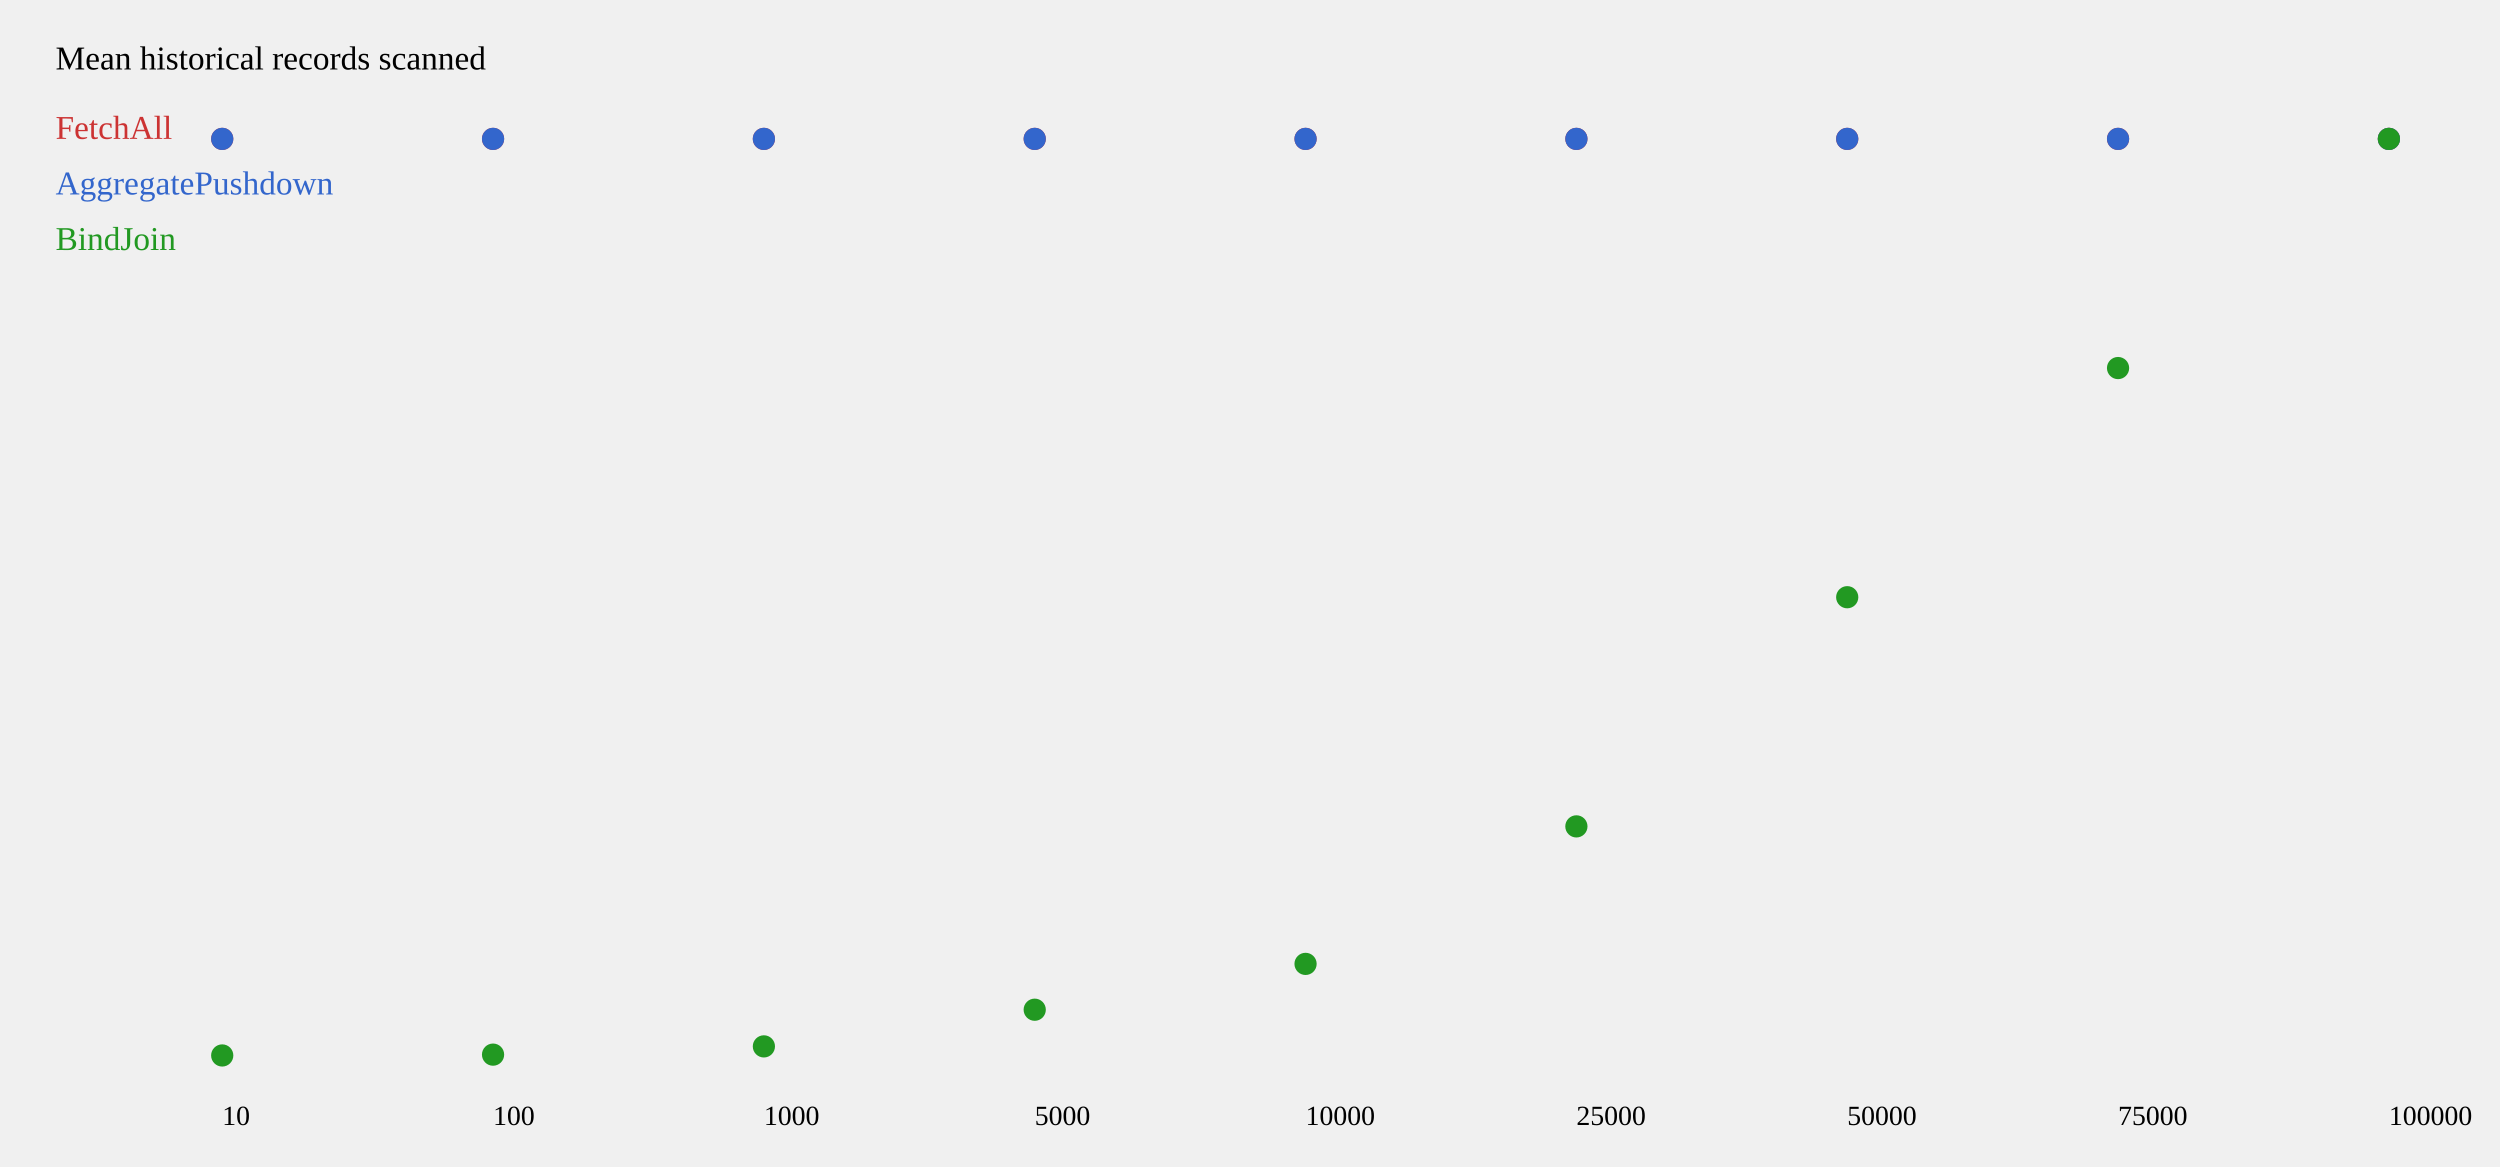
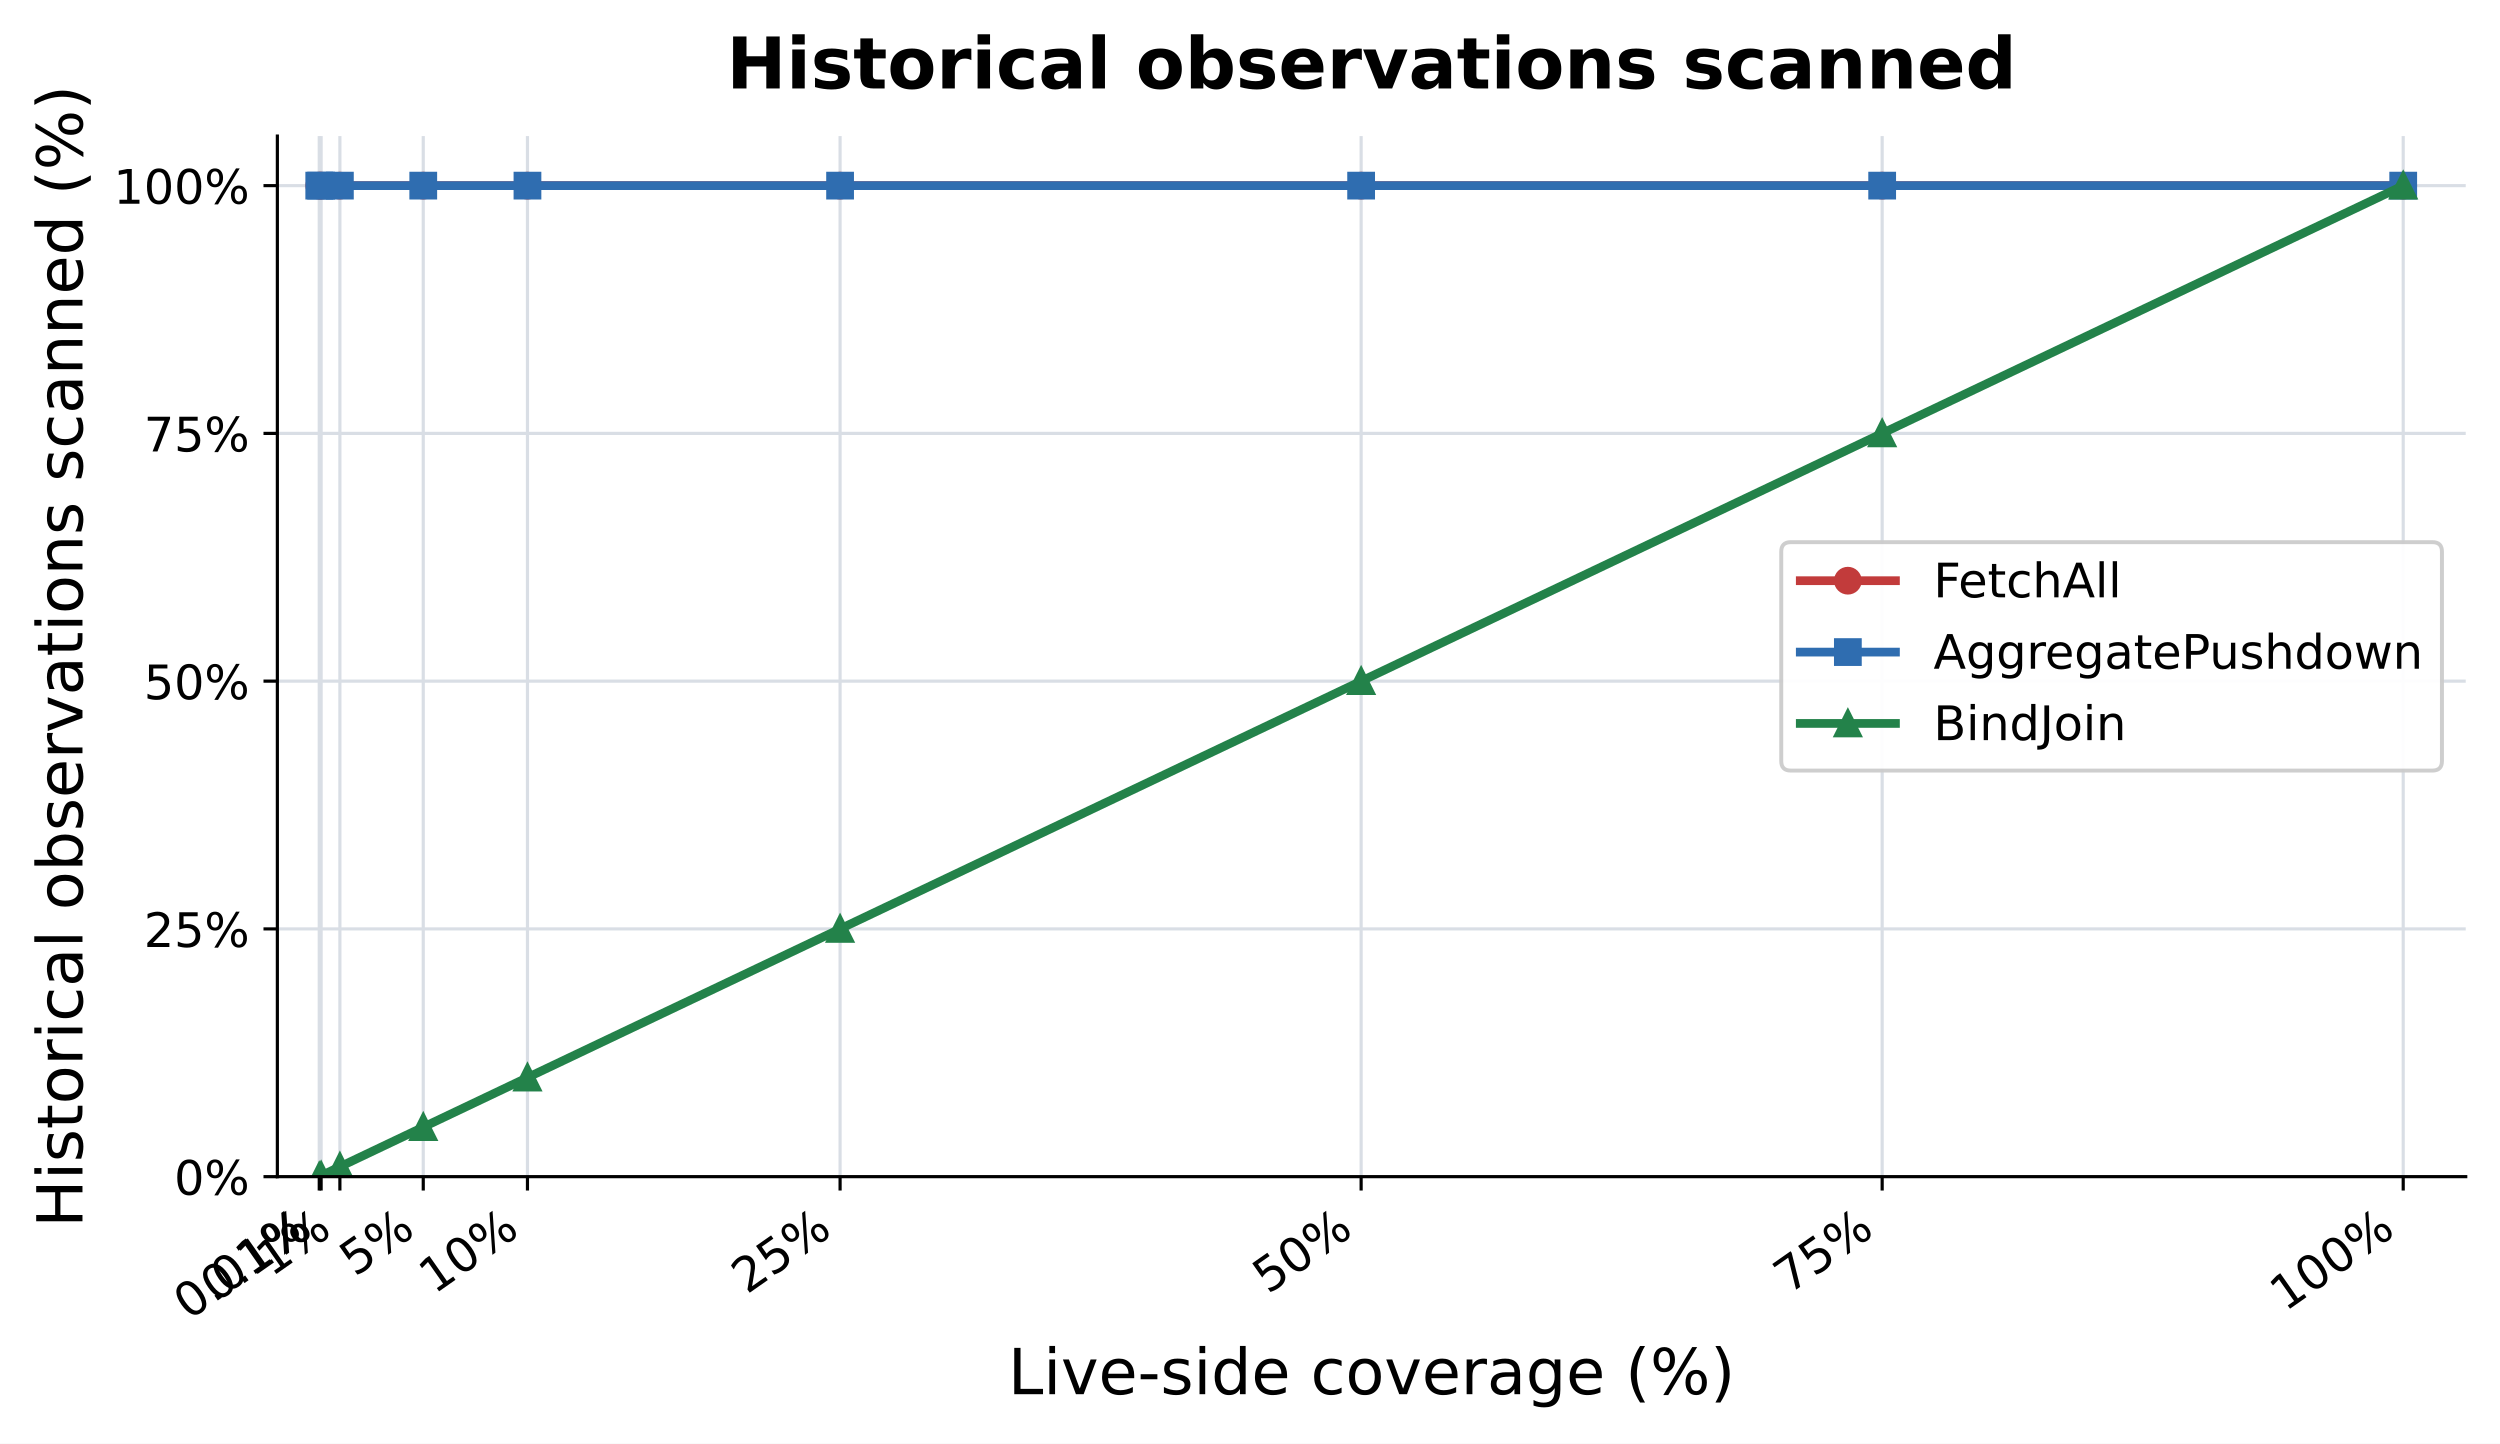
- <svg xmlns="http://www.w3.org/2000/svg" width="900" height="420">
-   <text x="20" y="25">Mean historical records scanned</text>
-   <text x="80" y="405" font-size="10">10</text>
-   <circle cx="80" cy="50" r="4" fill="#c33" />
-   <circle cx="80" cy="50" r="4" fill="#36c" />
-   <circle cx="80" cy="379.967" r="4" fill="#292" />
-   <text x="177.5" y="405" font-size="10">100</text>
-   <circle cx="177.5" cy="50" r="4" fill="#c33" />
-   <circle cx="177.5" cy="50" r="4" fill="#36c" />
-   <circle cx="177.5" cy="379.67" r="4" fill="#292" />
-   <text x="275" y="405" font-size="10">1000</text>
-   <circle cx="275" cy="50" r="4" fill="#c33" />
-   <circle cx="275" cy="50" r="4" fill="#36c" />
-   <circle cx="275" cy="376.7" r="4" fill="#292" />
-   <text x="372.5" y="405" font-size="10">5000</text>
-   <circle cx="372.5" cy="50" r="4" fill="#c33" />
-   <circle cx="372.5" cy="50" r="4" fill="#36c" />
-   <circle cx="372.5" cy="363.5" r="4" fill="#292" />
-   <text x="470" y="405" font-size="10">10000</text>
-   <circle cx="470" cy="50" r="4" fill="#c33" />
-   <circle cx="470" cy="50" r="4" fill="#36c" />
-   <circle cx="470" cy="347" r="4" fill="#292" />
-   <text x="567.5" y="405" font-size="10">25000</text>
-   <circle cx="567.5" cy="50" r="4" fill="#c33" />
-   <circle cx="567.5" cy="50" r="4" fill="#36c" />
-   <circle cx="567.5" cy="297.5" r="4" fill="#292" />
-   <text x="665" y="405" font-size="10">50000</text>
-   <circle cx="665" cy="50" r="4" fill="#c33" />
-   <circle cx="665" cy="50" r="4" fill="#36c" />
-   <circle cx="665" cy="215" r="4" fill="#292" />
-   <text x="762.5" y="405" font-size="10">75000</text>
-   <circle cx="762.5" cy="50" r="4" fill="#c33" />
-   <circle cx="762.5" cy="50" r="4" fill="#36c" />
-   <circle cx="762.5" cy="132.5" r="4" fill="#292" />
-   <text x="860" y="405" font-size="10">100000</text>
-   <circle cx="860" cy="50" r="4" fill="#c33" />
-   <circle cx="860" cy="50" r="4" fill="#36c" />
-   <circle cx="860" cy="50" r="4" fill="#292" />
-   <text x="20" y="50" fill="#c33">FetchAll</text>
-   <text x="20" y="70" fill="#36c">AggregatePushdown</text>
-   <text x="20" y="90" fill="#292">BindJoin</text>
+ <svg xmlns="http://www.w3.org/2000/svg" xmlns:xlink="http://www.w3.org/1999/xlink" width="630.48pt" height="364.08pt" viewBox="0 0 630.48 364.08" version="1.1">
+   <defs>
+     <style type="text/css">*{stroke-linejoin: round; stroke-linecap: butt}</style>
+   </defs>
+   <g id="figure_1">
+     <g id="patch_1">
+       <path d="M 0 364.08  L 630.48 364.08  L 630.48 0  L 0 0  z " style="fill: #ffffff" />
+     </g>
+     <g id="axes_1">
+       <g id="patch_2">
+         <path d="M 69.948 296.743  L 621.84 296.743  L 621.84 34.317  L 69.948 34.317  z " style="fill: #ffffff" />
+       </g>
+       <g id="matplotlib.axis_1">
+         <g id="xtick_1">
+           <g id="line2d_1">
+             <path d="M 80.513 296.743  L 80.513 34.317  " clip-path="url(#pcd70c33c92)" style="fill: none; stroke: #d9dee5; stroke-width: 0.8; stroke-linecap: square" />
+           </g>
+           <g id="line2d_2">
+             <defs>
+               <path id="m00f92d13b6" d="M 0 0  L 0 3.5  " style="stroke: #000000; stroke-width: 0.8" />
+             </defs>
+             <g>
+               <use xlink:href="#m00f92d13b6" x="80.513" y="296.743" style="stroke: #000000; stroke-width: 0.8" />
+             </g>
+           </g>
+           <g id="text_1">
+             <text style="font-size: 12px; font-family: 'DejaVu Sans', 'Bitstream Vera Sans', 'Computer Modern Sans Serif', 'Lucida Grande', 'Verdana', 'Geneva', 'Lucid', 'Arial', 'Helvetica', 'Avant Garde', sans-serif" transform="translate(47.6328 333.0768) rotate(-35)">0.01%</text>
+           </g>
+         </g>
+         <g id="xtick_2">
+           <g id="line2d_3">
+             <path d="M 80.986 296.743  L 80.986 34.317  " clip-path="url(#pcd70c33c92)" style="fill: none; stroke: #d9dee5; stroke-width: 0.8; stroke-linecap: square" />
+           </g>
+           <g id="line2d_4">
+             <g>
+               <use xlink:href="#m00f92d13b6" x="80.986" y="296.743" style="stroke: #000000; stroke-width: 0.8" />
+             </g>
+           </g>
+           <g id="text_2">
+             <text style="font-size: 12px; font-family: 'DejaVu Sans', 'Bitstream Vera Sans', 'Computer Modern Sans Serif', 'Lucida Grande', 'Verdana', 'Geneva', 'Lucid', 'Arial', 'Helvetica', 'Avant Garde', sans-serif" transform="translate(54.36008 328.6976) rotate(-35)">0.1%</text>
+           </g>
+         </g>
+         <g id="xtick_3">
+           <g id="line2d_5">
+             <path d="M 85.716 296.743  L 85.716 34.317  " clip-path="url(#pcd70c33c92)" style="fill: none; stroke: #d9dee5; stroke-width: 0.8; stroke-linecap: square" />
+           </g>
+           <g id="line2d_6">
+             <g>
+               <use xlink:href="#m00f92d13b6" x="85.716" y="296.743" style="stroke: #000000; stroke-width: 0.8" />
+             </g>
+           </g>
+           <g id="text_3">
+             <text style="font-size: 12px; font-family: 'DejaVu Sans', 'Bitstream Vera Sans', 'Computer Modern Sans Serif', 'Lucida Grande', 'Verdana', 'Geneva', 'Lucid', 'Arial', 'Helvetica', 'Avant Garde', sans-serif" transform="translate(68.46884 322.1308) rotate(-35)">1%</text>
+           </g>
+         </g>
+         <g id="xtick_4">
+           <g id="line2d_7">
+             <path d="M 106.741 296.743  L 106.741 34.317  " clip-path="url(#pcd70c33c92)" style="fill: none; stroke: #d9dee5; stroke-width: 0.8; stroke-linecap: square" />
+           </g>
+           <g id="line2d_8">
+             <g>
+               <use xlink:href="#m00f92d13b6" x="106.741" y="296.743" style="stroke: #000000; stroke-width: 0.8" />
+             </g>
+           </g>
+           <g id="text_4">
+             <text style="font-size: 12px; font-family: 'DejaVu Sans', 'Bitstream Vera Sans', 'Computer Modern Sans Serif', 'Lucida Grande', 'Verdana', 'Geneva', 'Lucid', 'Arial', 'Helvetica', 'Avant Garde', sans-serif" transform="translate(89.49328 322.1308) rotate(-35)">5%</text>
+           </g>
+         </g>
+         <g id="xtick_5">
+           <g id="line2d_9">
+             <path d="M 133.021 296.743  L 133.021 34.317  " clip-path="url(#pcd70c33c92)" style="fill: none; stroke: #d9dee5; stroke-width: 0.8; stroke-linecap: square" />
+           </g>
+           <g id="line2d_10">
+             <g>
+               <use xlink:href="#m00f92d13b6" x="133.021" y="296.743" style="stroke: #000000; stroke-width: 0.8" />
+             </g>
+           </g>
+           <g id="text_5">
+             <text style="font-size: 12px; font-family: 'DejaVu Sans', 'Bitstream Vera Sans', 'Computer Modern Sans Serif', 'Lucida Grande', 'Verdana', 'Geneva', 'Lucid', 'Arial', 'Helvetica', 'Avant Garde', sans-serif" transform="translate(109.5196 326.5101) rotate(-35)">10%</text>
+           </g>
+         </g>
+         <g id="xtick_6">
+           <g id="line2d_11">
+             <path d="M 211.863 296.743  L 211.863 34.317  " clip-path="url(#pcd70c33c92)" style="fill: none; stroke: #d9dee5; stroke-width: 0.8; stroke-linecap: square" />
+           </g>
+           <g id="line2d_12">
+             <g>
+               <use xlink:href="#m00f92d13b6" x="211.863" y="296.743" style="stroke: #000000; stroke-width: 0.8" />
+             </g>
+           </g>
+           <g id="text_6">
+             <text style="font-size: 12px; font-family: 'DejaVu Sans', 'Bitstream Vera Sans', 'Computer Modern Sans Serif', 'Lucida Grande', 'Verdana', 'Geneva', 'Lucid', 'Arial', 'Helvetica', 'Avant Garde', sans-serif" transform="translate(188.3612 326.5101) rotate(-35)">25%</text>
+           </g>
+         </g>
+         <g id="xtick_7">
+           <g id="line2d_13">
+             <path d="M 343.266 296.743  L 343.266 34.317  " clip-path="url(#pcd70c33c92)" style="fill: none; stroke: #d9dee5; stroke-width: 0.8; stroke-linecap: square" />
+           </g>
+           <g id="line2d_14">
+             <g>
+               <use xlink:href="#m00f92d13b6" x="343.266" y="296.743" style="stroke: #000000; stroke-width: 0.8" />
+             </g>
+           </g>
+           <g id="text_7">
+             <text style="font-size: 12px; font-family: 'DejaVu Sans', 'Bitstream Vera Sans', 'Computer Modern Sans Serif', 'Lucida Grande', 'Verdana', 'Geneva', 'Lucid', 'Arial', 'Helvetica', 'Avant Garde', sans-serif" transform="translate(319.7639 326.5101) rotate(-35)">50%</text>
+           </g>
+         </g>
+         <g id="xtick_8">
+           <g id="line2d_15">
+             <path d="M 474.668 296.743  L 474.668 34.317  " clip-path="url(#pcd70c33c92)" style="fill: none; stroke: #d9dee5; stroke-width: 0.8; stroke-linecap: square" />
+           </g>
+           <g id="line2d_16">
+             <g>
+               <use xlink:href="#m00f92d13b6" x="474.668" y="296.743" style="stroke: #000000; stroke-width: 0.8" />
+             </g>
+           </g>
+           <g id="text_8">
+             <text style="font-size: 12px; font-family: 'DejaVu Sans', 'Bitstream Vera Sans', 'Computer Modern Sans Serif', 'Lucida Grande', 'Verdana', 'Geneva', 'Lucid', 'Arial', 'Helvetica', 'Avant Garde', sans-serif" transform="translate(451.1666 326.5101) rotate(-35)">75%</text>
+           </g>
+         </g>
+         <g id="xtick_9">
+           <g id="line2d_17">
+             <path d="M 606.071 296.743  L 606.071 34.317  " clip-path="url(#pcd70c33c92)" style="fill: none; stroke: #d9dee5; stroke-width: 0.8; stroke-linecap: square" />
+           </g>
+           <g id="line2d_18">
+             <g>
+               <use xlink:href="#m00f92d13b6" x="606.071" y="296.743" style="stroke: #000000; stroke-width: 0.8" />
+             </g>
+           </g>
+           <g id="text_9">
+             <text style="font-size: 12px; font-family: 'DejaVu Sans', 'Bitstream Vera Sans', 'Computer Modern Sans Serif', 'Lucida Grande', 'Verdana', 'Geneva', 'Lucid', 'Arial', 'Helvetica', 'Avant Garde', sans-serif" transform="translate(576.3151 330.8893) rotate(-35)">100%</text>
+           </g>
+         </g>
+         <g id="text_10">
+           <text style="font-size: 16px; font-family: 'DejaVu Sans', 'Bitstream Vera Sans', 'Computer Modern Sans Serif', 'Lucida Grande', 'Verdana', 'Geneva', 'Lucid', 'Arial', 'Helvetica', 'Avant Garde', sans-serif; text-anchor: middle" x="345.894" y="351.596" transform="rotate(-0 345.8938 351.5958)">Live-side coverage (%)</text>
+         </g>
+       </g>
+       <g id="matplotlib.axis_2">
+         <g id="ytick_1">
+           <g id="line2d_19">
+             <path d="M 69.948 296.743  L 621.84 296.743  " clip-path="url(#pcd70c33c92)" style="fill: none; stroke: #d9dee5; stroke-width: 0.8; stroke-linecap: square" />
+           </g>
+           <g id="line2d_20">
+             <defs>
+               <path id="m379071390f" d="M 0 0  L -3.5 0  " style="stroke: #000000; stroke-width: 0.8" />
+             </defs>
+             <g>
+               <use xlink:href="#m379071390f" x="69.948" y="296.743" style="stroke: #000000; stroke-width: 0.8" />
+             </g>
+           </g>
+           <g id="text_11">
+             <text style="font-size: 12px; font-family: 'DejaVu Sans', 'Bitstream Vera Sans', 'Computer Modern Sans Serif', 'Lucida Grande', 'Verdana', 'Geneva', 'Lucid', 'Arial', 'Helvetica', 'Avant Garde', sans-serif; text-anchor: end" x="62.948" y="301.302" transform="rotate(-0 62.94812 301.3019)">0%</text>
+           </g>
+         </g>
+         <g id="ytick_2">
+           <g id="line2d_21">
+             <path d="M 69.948 234.261  L 621.84 234.261  " clip-path="url(#pcd70c33c92)" style="fill: none; stroke: #d9dee5; stroke-width: 0.8; stroke-linecap: square" />
+           </g>
+           <g id="line2d_22">
+             <g>
+               <use xlink:href="#m379071390f" x="69.948" y="234.261" style="stroke: #000000; stroke-width: 0.8" />
+             </g>
+           </g>
+           <g id="text_12">
+             <text style="font-size: 12px; font-family: 'DejaVu Sans', 'Bitstream Vera Sans', 'Computer Modern Sans Serif', 'Lucida Grande', 'Verdana', 'Geneva', 'Lucid', 'Arial', 'Helvetica', 'Avant Garde', sans-serif; text-anchor: end" x="62.948" y="238.82" transform="rotate(-0 62.94812 238.8195)">25%</text>
+           </g>
+         </g>
+         <g id="ytick_3">
+           <g id="line2d_23">
+             <path d="M 69.948 171.779  L 621.84 171.779  " clip-path="url(#pcd70c33c92)" style="fill: none; stroke: #d9dee5; stroke-width: 0.8; stroke-linecap: square" />
+           </g>
+           <g id="line2d_24">
+             <g>
+               <use xlink:href="#m379071390f" x="69.948" y="171.779" style="stroke: #000000; stroke-width: 0.8" />
+             </g>
+           </g>
+           <g id="text_13">
+             <text style="font-size: 12px; font-family: 'DejaVu Sans', 'Bitstream Vera Sans', 'Computer Modern Sans Serif', 'Lucida Grande', 'Verdana', 'Geneva', 'Lucid', 'Arial', 'Helvetica', 'Avant Garde', sans-serif; text-anchor: end" x="62.948" y="176.337" transform="rotate(-0 62.94812 176.3371)">50%</text>
+           </g>
+         </g>
+         <g id="ytick_4">
+           <g id="line2d_25">
+             <path d="M 69.948 109.296  L 621.84 109.296  " clip-path="url(#pcd70c33c92)" style="fill: none; stroke: #d9dee5; stroke-width: 0.8; stroke-linecap: square" />
+           </g>
+           <g id="line2d_26">
+             <g>
+               <use xlink:href="#m379071390f" x="69.948" y="109.296" style="stroke: #000000; stroke-width: 0.8" />
+             </g>
+           </g>
+           <g id="text_14">
+             <text style="font-size: 12px; font-family: 'DejaVu Sans', 'Bitstream Vera Sans', 'Computer Modern Sans Serif', 'Lucida Grande', 'Verdana', 'Geneva', 'Lucid', 'Arial', 'Helvetica', 'Avant Garde', sans-serif; text-anchor: end" x="62.948" y="113.855" transform="rotate(-0 62.94812 113.8547)">75%</text>
+           </g>
+         </g>
+         <g id="ytick_5">
+           <g id="line2d_27">
+             <path d="M 69.948 46.814  L 621.84 46.814  " clip-path="url(#pcd70c33c92)" style="fill: none; stroke: #d9dee5; stroke-width: 0.8; stroke-linecap: square" />
+           </g>
+           <g id="line2d_28">
+             <g>
+               <use xlink:href="#m379071390f" x="69.948" y="46.814" style="stroke: #000000; stroke-width: 0.8" />
+             </g>
+           </g>
+           <g id="text_15">
+             <text style="font-size: 12px; font-family: 'DejaVu Sans', 'Bitstream Vera Sans', 'Computer Modern Sans Serif', 'Lucida Grande', 'Verdana', 'Geneva', 'Lucid', 'Arial', 'Helvetica', 'Avant Garde', sans-serif; text-anchor: end" x="62.948" y="51.372" transform="rotate(-0 62.94812 51.37226)">100%</text>
+           </g>
+         </g>
+         <g id="text_16">
+           <text style="font-size: 16px; font-family: 'DejaVu Sans', 'Bitstream Vera Sans', 'Computer Modern Sans Serif', 'Lucida Grande', 'Verdana', 'Geneva', 'Lucid', 'Arial', 'Helvetica', 'Avant Garde', sans-serif; text-anchor: middle" x="20.797" y="165.53" transform="rotate(-90 20.7975 165.5303)">Historical observations scanned (%)</text>
+         </g>
+       </g>
+       <g id="line2d_29">
+         <path d="M 80.513 46.814  L 80.986 46.814  L 85.716 46.814  L 106.741 46.814  L 133.021 46.814  L 211.863 46.814  L 343.266 46.814  L 474.668 46.814  L 606.071 46.814  " clip-path="url(#pcd70c33c92)" style="fill: none; stroke: #c23b3b; stroke-width: 2.2; stroke-linecap: square" />
+         <defs>
+           <path id="mf9efa8b2dc" d="M 0 3  C 0.796 3 1.559 2.684 2.121 2.121  C 2.684 1.559 3 0.796 3 0  C 3 -0.796 2.684 -1.559 2.121 -2.121  C 1.559 -2.684 0.796 -3 0 -3  C -0.796 -3 -1.559 -2.684 -2.121 -2.121  C -2.684 -1.559 -3 -0.796 -3 0  C -3 0.796 -2.684 1.559 -2.121 2.121  C -1.559 2.684 -0.796 3 0 3  z " style="stroke: #c23b3b" />
+         </defs>
+         <g clip-path="url(#pcd70c33c92)">
+           <use xlink:href="#mf9efa8b2dc" x="80.513" y="46.814" style="fill: #c23b3b; stroke: #c23b3b" />
+           <use xlink:href="#mf9efa8b2dc" x="80.986" y="46.814" style="fill: #c23b3b; stroke: #c23b3b" />
+           <use xlink:href="#mf9efa8b2dc" x="85.716" y="46.814" style="fill: #c23b3b; stroke: #c23b3b" />
+           <use xlink:href="#mf9efa8b2dc" x="106.741" y="46.814" style="fill: #c23b3b; stroke: #c23b3b" />
+           <use xlink:href="#mf9efa8b2dc" x="133.021" y="46.814" style="fill: #c23b3b; stroke: #c23b3b" />
+           <use xlink:href="#mf9efa8b2dc" x="211.863" y="46.814" style="fill: #c23b3b; stroke: #c23b3b" />
+           <use xlink:href="#mf9efa8b2dc" x="343.266" y="46.814" style="fill: #c23b3b; stroke: #c23b3b" />
+           <use xlink:href="#mf9efa8b2dc" x="474.668" y="46.814" style="fill: #c23b3b; stroke: #c23b3b" />
+           <use xlink:href="#mf9efa8b2dc" x="606.071" y="46.814" style="fill: #c23b3b; stroke: #c23b3b" />
+         </g>
+       </g>
+       <g id="line2d_30">
+         <path d="M 80.513 46.814  L 80.986 46.814  L 85.716 46.814  L 106.741 46.814  L 133.021 46.814  L 211.863 46.814  L 343.266 46.814  L 474.668 46.814  L 606.071 46.814  " clip-path="url(#pcd70c33c92)" style="fill: none; stroke: #2f6db0; stroke-width: 2.2; stroke-linecap: square" />
+         <defs>
+           <path id="md747a82b46" d="M -3 3  L 3 3  L 3 -3  L -3 -3  z " style="stroke: #2f6db0; stroke-linejoin: miter" />
+         </defs>
+         <g clip-path="url(#pcd70c33c92)">
+           <use xlink:href="#md747a82b46" x="80.513" y="46.814" style="fill: #2f6db0; stroke: #2f6db0; stroke-linejoin: miter" />
+           <use xlink:href="#md747a82b46" x="80.986" y="46.814" style="fill: #2f6db0; stroke: #2f6db0; stroke-linejoin: miter" />
+           <use xlink:href="#md747a82b46" x="85.716" y="46.814" style="fill: #2f6db0; stroke: #2f6db0; stroke-linejoin: miter" />
+           <use xlink:href="#md747a82b46" x="106.741" y="46.814" style="fill: #2f6db0; stroke: #2f6db0; stroke-linejoin: miter" />
+           <use xlink:href="#md747a82b46" x="133.021" y="46.814" style="fill: #2f6db0; stroke: #2f6db0; stroke-linejoin: miter" />
+           <use xlink:href="#md747a82b46" x="211.863" y="46.814" style="fill: #2f6db0; stroke: #2f6db0; stroke-linejoin: miter" />
+           <use xlink:href="#md747a82b46" x="343.266" y="46.814" style="fill: #2f6db0; stroke: #2f6db0; stroke-linejoin: miter" />
+           <use xlink:href="#md747a82b46" x="474.668" y="46.814" style="fill: #2f6db0; stroke: #2f6db0; stroke-linejoin: miter" />
+           <use xlink:href="#md747a82b46" x="606.071" y="46.814" style="fill: #2f6db0; stroke: #2f6db0; stroke-linejoin: miter" />
+         </g>
+       </g>
+       <g id="line2d_31">
+         <path d="M 80.513 296.718  L 80.986 296.493  L 85.716 294.244  L 106.741 284.247  L 133.021 271.75  L 211.863 234.261  L 343.266 171.779  L 474.668 109.296  L 606.071 46.814  " clip-path="url(#pcd70c33c92)" style="fill: none; stroke: #23824a; stroke-width: 2.2; stroke-linecap: square" />
+         <defs>
+           <path id="m3fc812bfd2" d="M 0 -3  L -3 3  L 3 3  z " style="stroke: #23824a; stroke-linejoin: miter" />
+         </defs>
+         <g clip-path="url(#pcd70c33c92)">
+           <use xlink:href="#m3fc812bfd2" x="80.513" y="296.718" style="fill: #23824a; stroke: #23824a; stroke-linejoin: miter" />
+           <use xlink:href="#m3fc812bfd2" x="80.986" y="296.493" style="fill: #23824a; stroke: #23824a; stroke-linejoin: miter" />
+           <use xlink:href="#m3fc812bfd2" x="85.716" y="294.244" style="fill: #23824a; stroke: #23824a; stroke-linejoin: miter" />
+           <use xlink:href="#m3fc812bfd2" x="106.741" y="284.247" style="fill: #23824a; stroke: #23824a; stroke-linejoin: miter" />
+           <use xlink:href="#m3fc812bfd2" x="133.021" y="271.75" style="fill: #23824a; stroke: #23824a; stroke-linejoin: miter" />
+           <use xlink:href="#m3fc812bfd2" x="211.863" y="234.261" style="fill: #23824a; stroke: #23824a; stroke-linejoin: miter" />
+           <use xlink:href="#m3fc812bfd2" x="343.266" y="171.779" style="fill: #23824a; stroke: #23824a; stroke-linejoin: miter" />
+           <use xlink:href="#m3fc812bfd2" x="474.668" y="109.296" style="fill: #23824a; stroke: #23824a; stroke-linejoin: miter" />
+           <use xlink:href="#m3fc812bfd2" x="606.071" y="46.814" style="fill: #23824a; stroke: #23824a; stroke-linejoin: miter" />
+         </g>
+       </g>
+       <g id="patch_3">
+         <path d="M 69.948 296.743  L 69.948 34.317  " style="fill: none; stroke: #000000; stroke-width: 0.8; stroke-linejoin: miter; stroke-linecap: square" />
+       </g>
+       <g id="patch_4">
+         <path d="M 69.948 296.743  L 621.84 296.743  " style="fill: none; stroke: #000000; stroke-width: 0.8; stroke-linejoin: miter; stroke-linecap: square" />
+       </g>
+       <g id="text_17">
+         <text style="font-weight: 700; font-size: 18px; font-family: 'DejaVu Sans', 'Bitstream Vera Sans', 'Computer Modern Sans Serif', 'Lucida Grande', 'Verdana', 'Geneva', 'Lucid', 'Arial', 'Helvetica', 'Avant Garde', sans-serif; text-anchor: middle" x="345.894" y="22.317" transform="rotate(-0 345.8938 22.31719)">Historical observations scanned</text>
+       </g>
+       <g id="legend_1">
+         <g id="patch_5">
+           <path d="M 451.616 194.332  L 613.44 194.332  Q 615.84 194.332 615.84 191.932  L 615.84 139.129  Q 615.84 136.729 613.44 136.729  L 451.616 136.729  Q 449.216 136.729 449.216 139.129  L 449.216 191.932  Q 449.216 194.332 451.616 194.332  z " style="fill: #ffffff; opacity: 0.95; stroke: #cccccc; stroke-linejoin: miter" />
+         </g>
+         <g id="line2d_32">
+           <path d="M 454.016 146.447  L 466.016 146.447  L 478.016 146.447  " style="fill: none; stroke: #c23b3b; stroke-width: 2.2; stroke-linecap: square" />
+           <g>
+             <use xlink:href="#mf9efa8b2dc" x="466.016" y="146.447" style="fill: #c23b3b; stroke: #c23b3b" />
+           </g>
+         </g>
+         <g id="text_18">
+           <text style="font-size: 12px; font-family: 'DejaVu Sans', 'Bitstream Vera Sans', 'Computer Modern Sans Serif', 'Lucida Grande', 'Verdana', 'Geneva', 'Lucid', 'Arial', 'Helvetica', 'Avant Garde', sans-serif; text-anchor: start" x="487.616" y="150.647" transform="rotate(-0 487.6158 150.647)">FetchAll</text>
+         </g>
+         <g id="line2d_33">
+           <path d="M 454.016 164.448  L 466.016 164.448  L 478.016 164.448  " style="fill: none; stroke: #2f6db0; stroke-width: 2.2; stroke-linecap: square" />
+           <g>
+             <use xlink:href="#md747a82b46" x="466.016" y="164.448" style="fill: #2f6db0; stroke: #2f6db0; stroke-linejoin: miter" />
+           </g>
+         </g>
+         <g id="text_19">
+           <text style="font-size: 12px; font-family: 'DejaVu Sans', 'Bitstream Vera Sans', 'Computer Modern Sans Serif', 'Lucida Grande', 'Verdana', 'Geneva', 'Lucid', 'Arial', 'Helvetica', 'Avant Garde', sans-serif; text-anchor: start" x="487.616" y="168.648" transform="rotate(-0 487.6158 168.6479)">AggregatePushdown</text>
+         </g>
+         <g id="line2d_34">
+           <path d="M 454.016 182.449  L 466.016 182.449  L 478.016 182.449  " style="fill: none; stroke: #23824a; stroke-width: 2.2; stroke-linecap: square" />
+           <g>
+             <use xlink:href="#m3fc812bfd2" x="466.016" y="182.449" style="fill: #23824a; stroke: #23824a; stroke-linejoin: miter" />
+           </g>
+         </g>
+         <g id="text_20">
+           <text style="font-size: 12px; font-family: 'DejaVu Sans', 'Bitstream Vera Sans', 'Computer Modern Sans Serif', 'Lucida Grande', 'Verdana', 'Geneva', 'Lucid', 'Arial', 'Helvetica', 'Avant Garde', sans-serif; text-anchor: start" x="487.616" y="186.649" transform="rotate(-0 487.6158 186.6489)">BindJoin</text>
+         </g>
+       </g>
+     </g>
+   </g>
+   <defs>
+     <clipPath id="pcd70c33c92">
+       <rect x="69.948" y="34.317" width="551.891" height="262.426" />
+     </clipPath>
+   </defs>
</svg>
